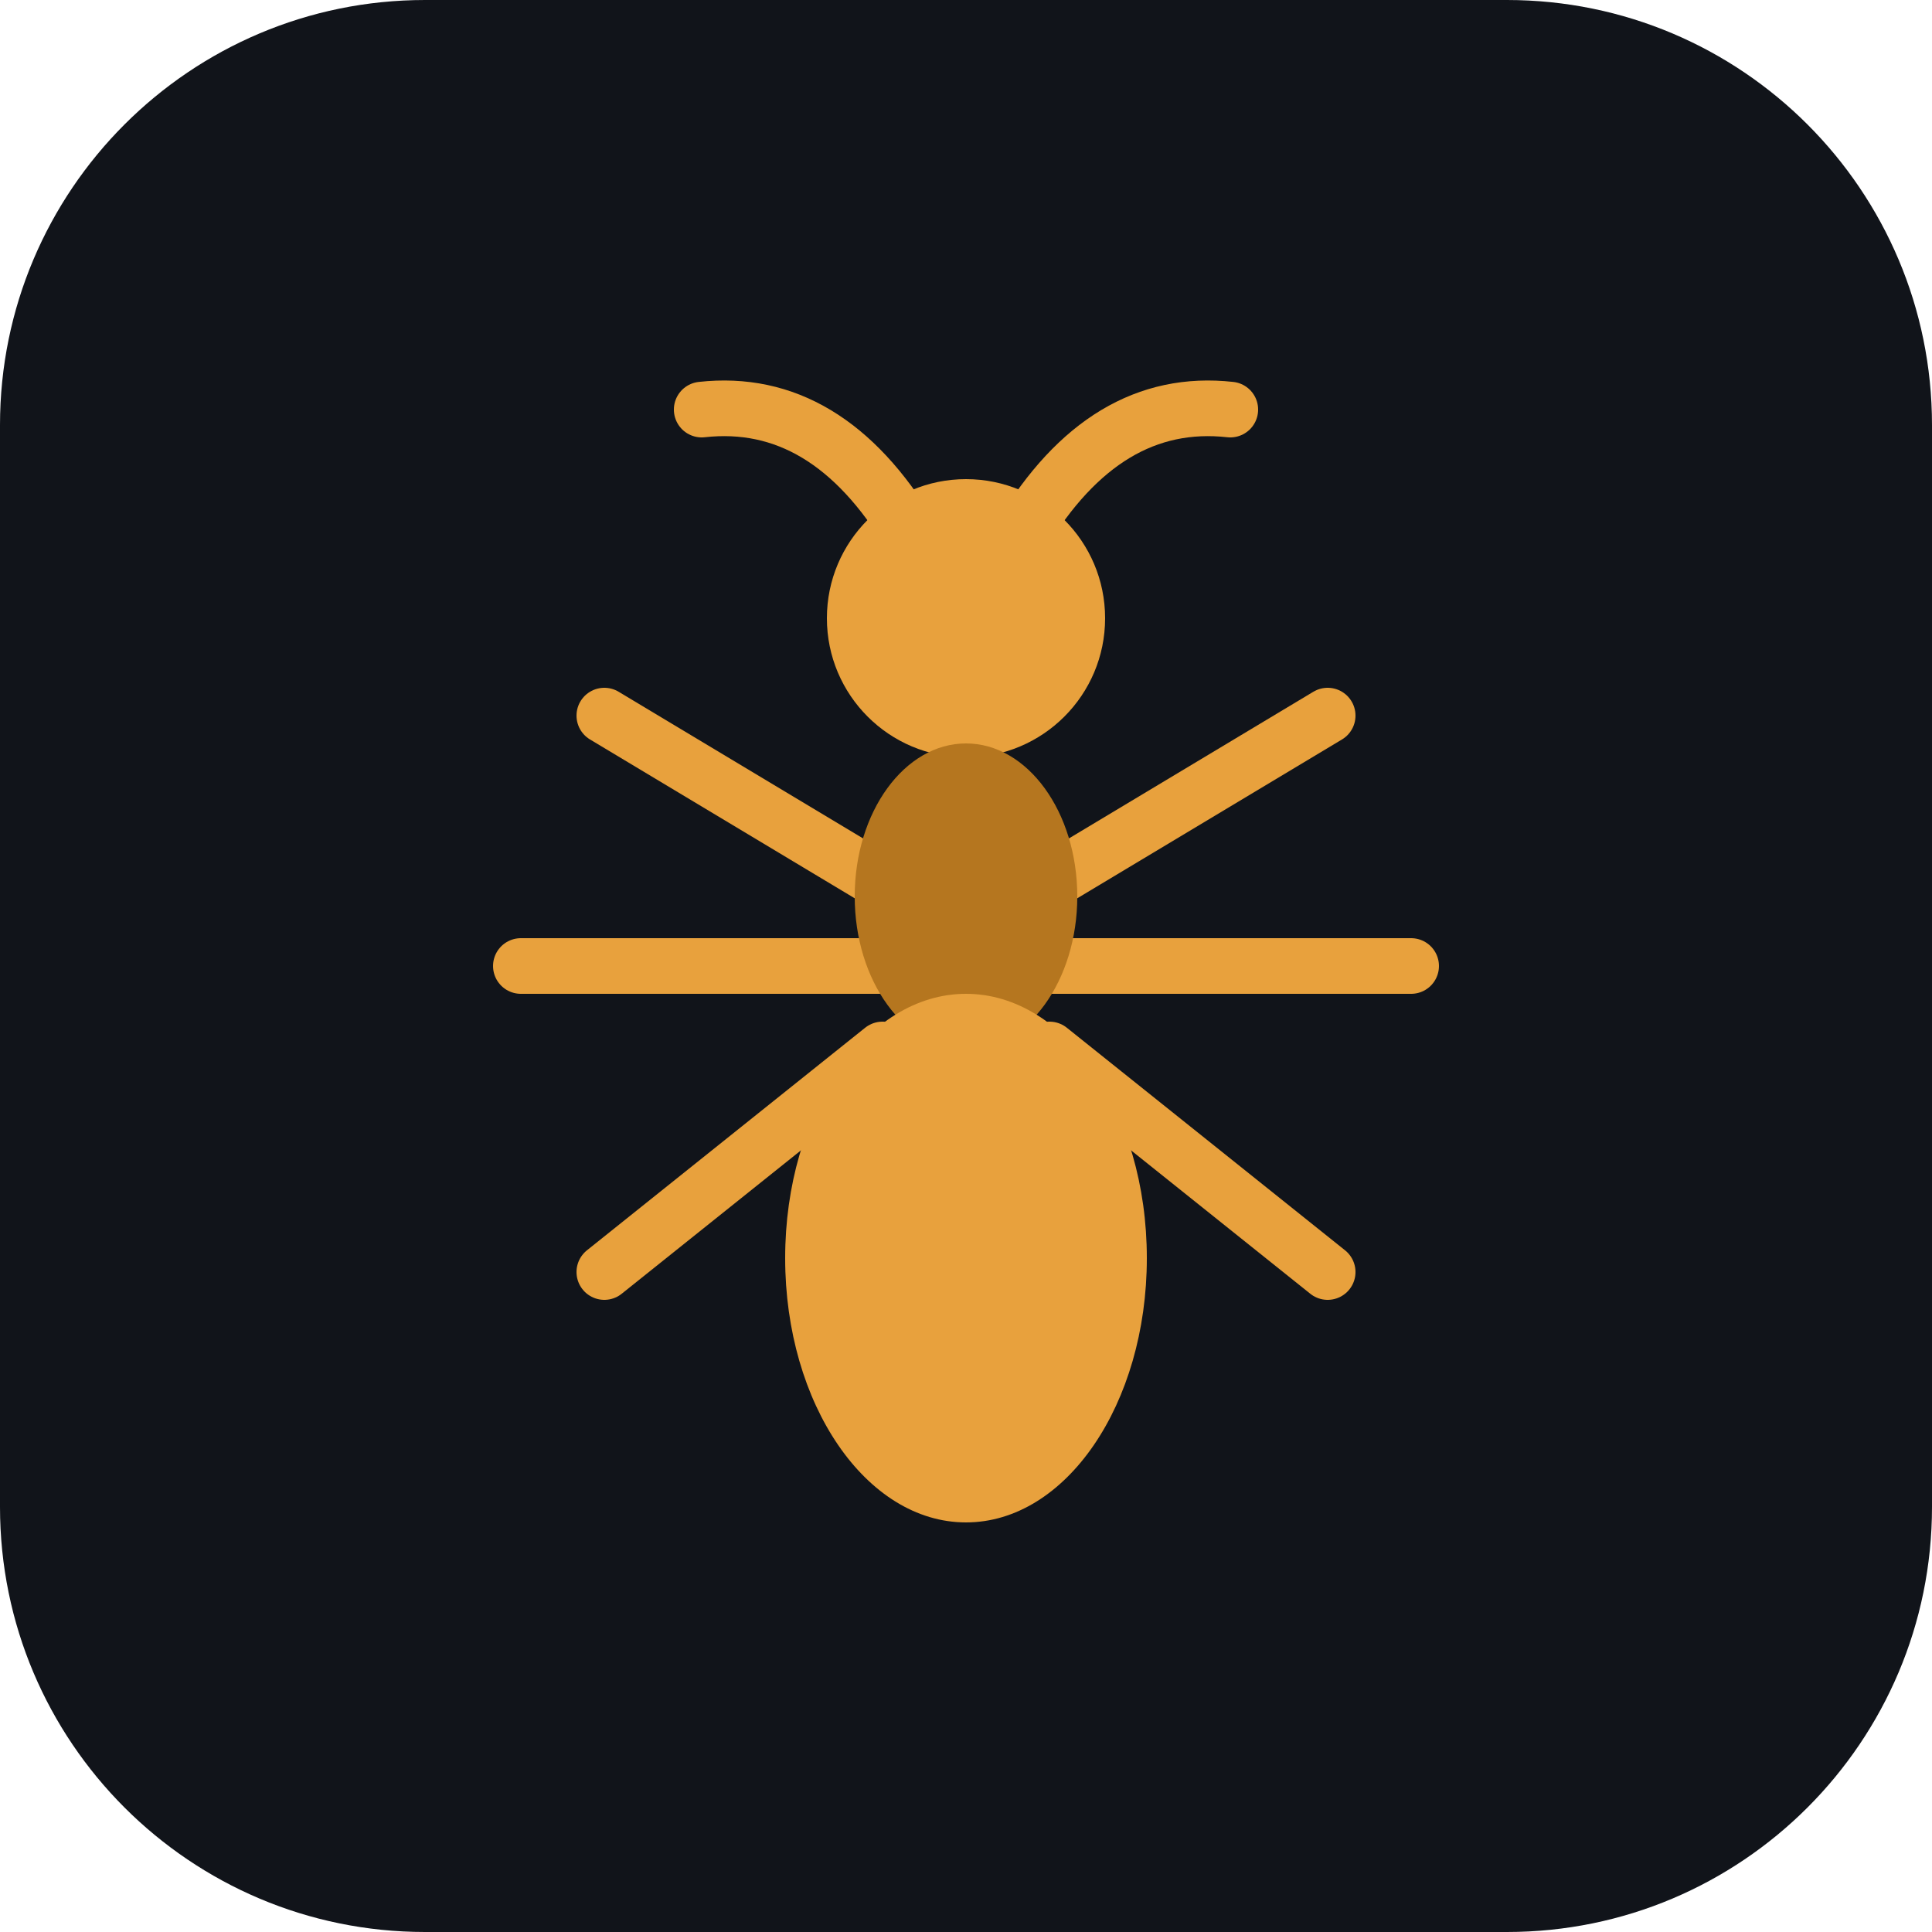
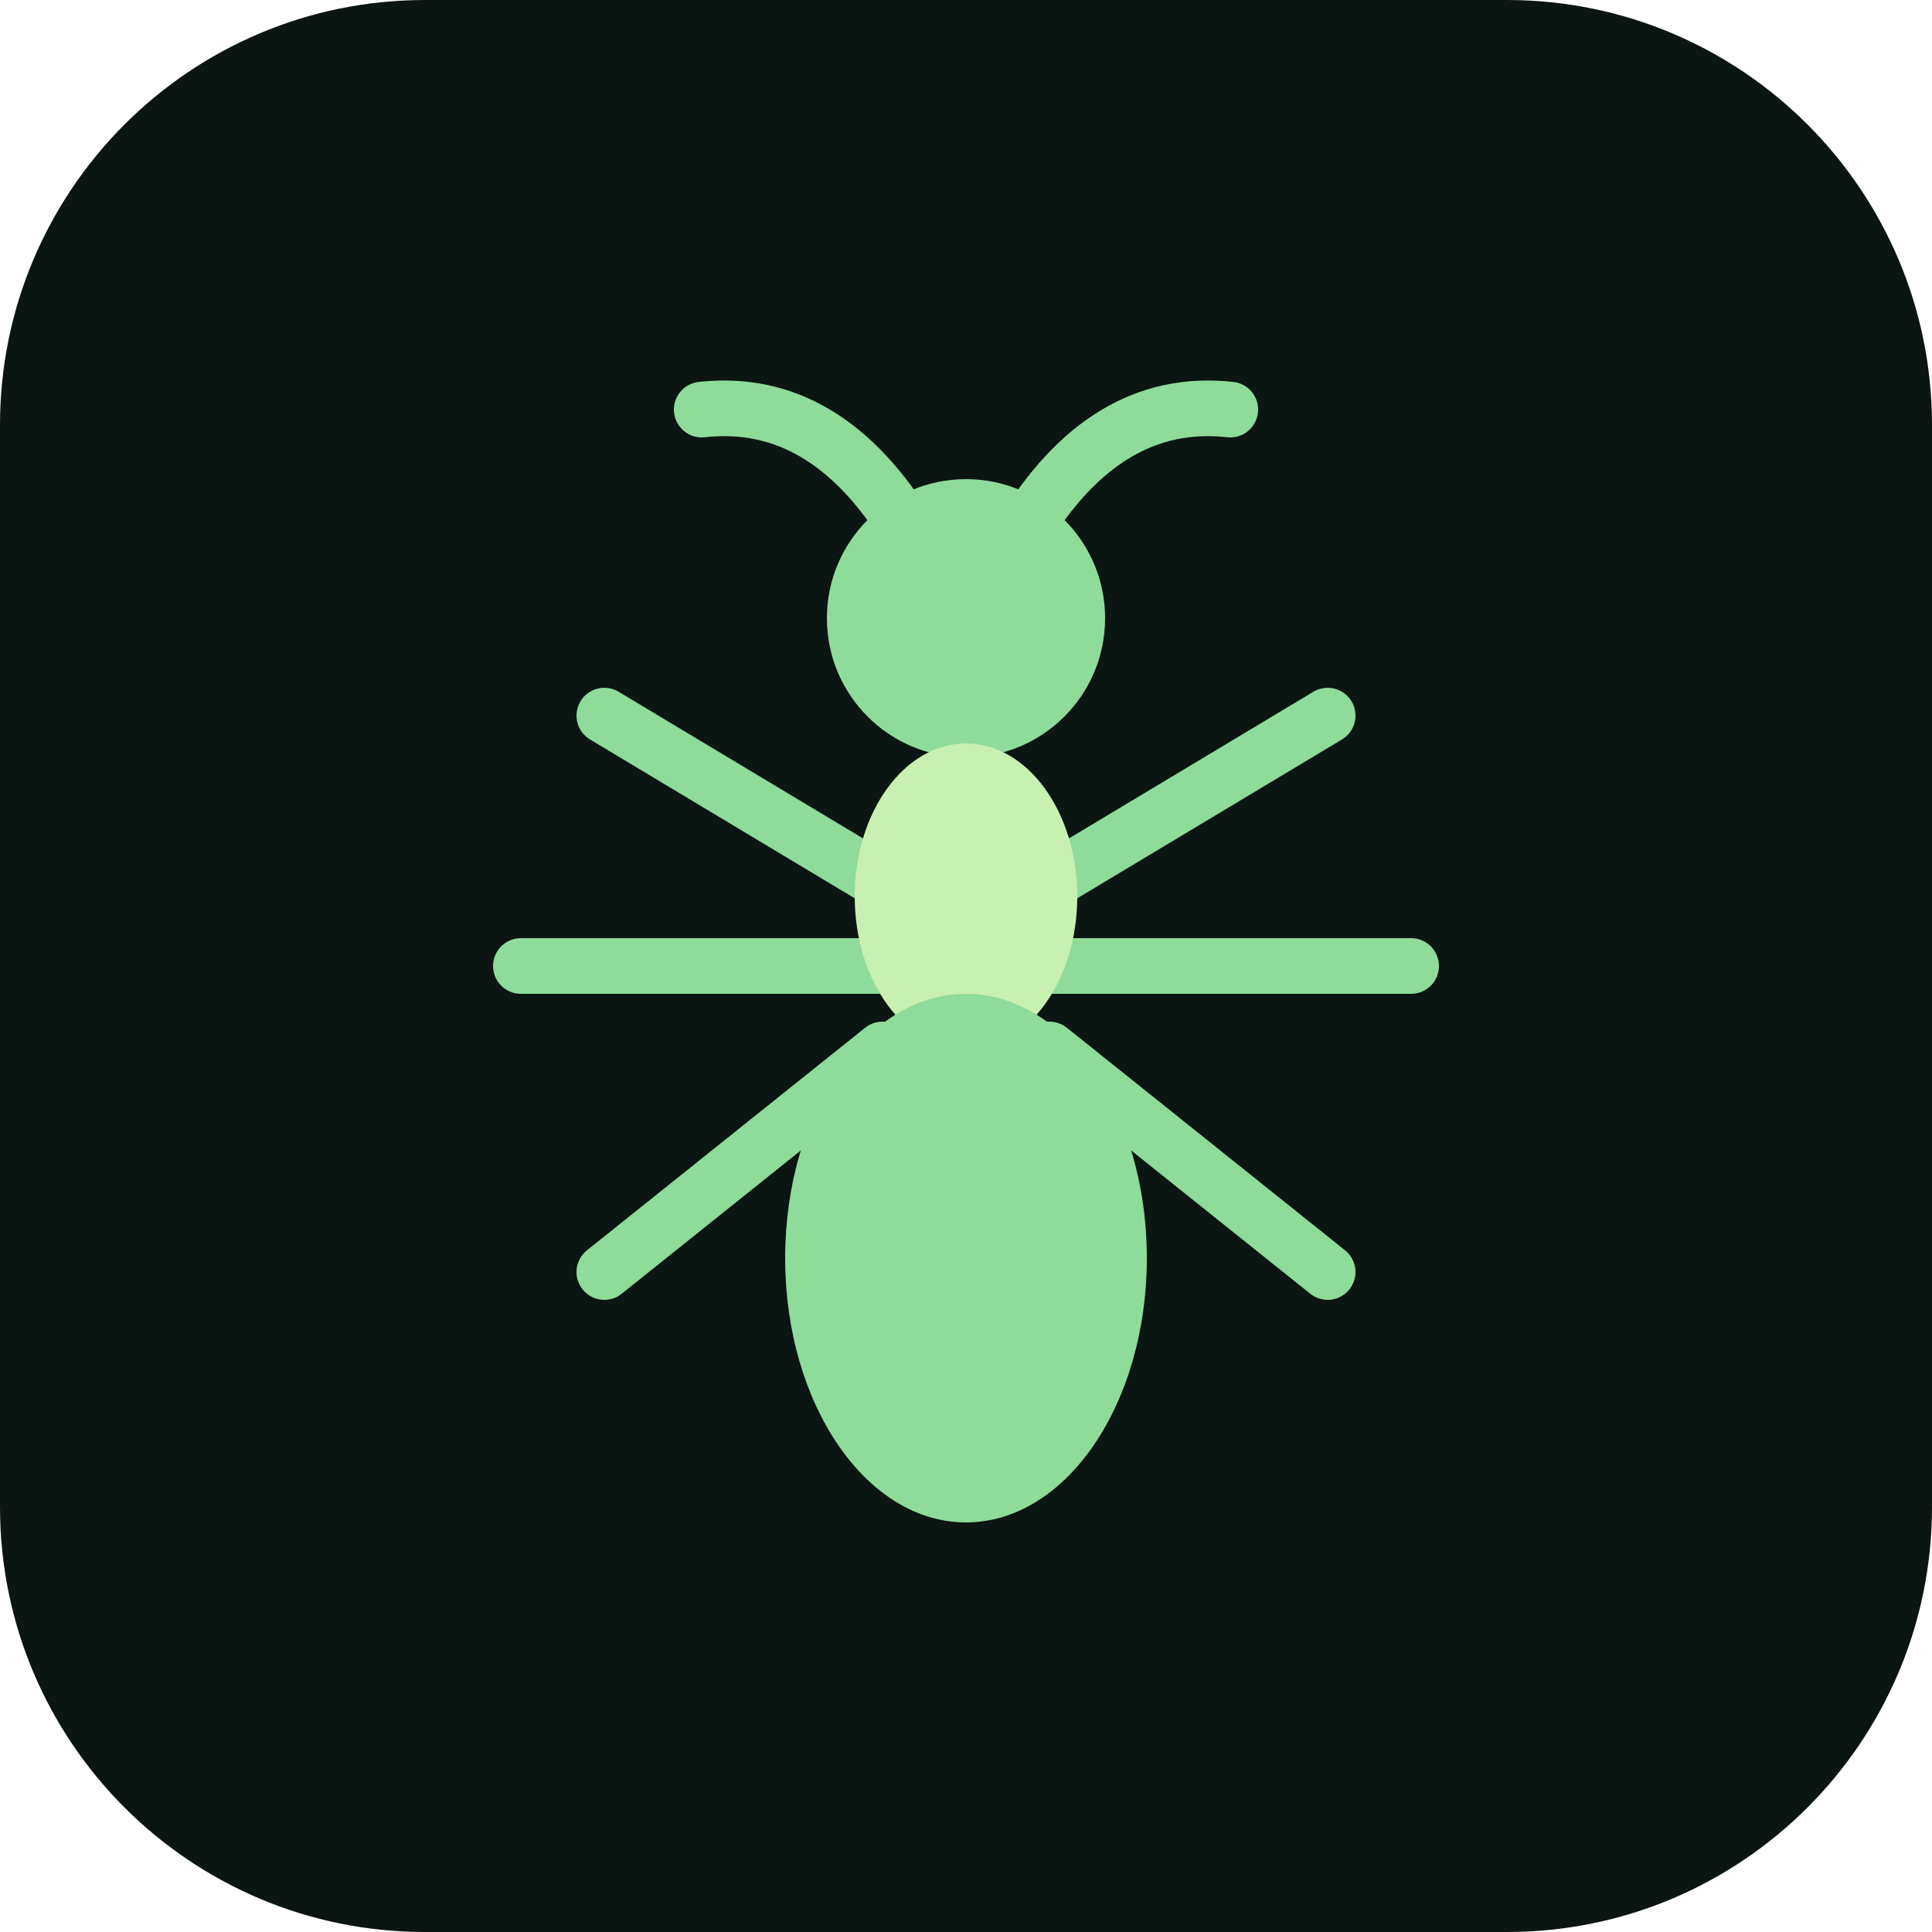
<svg xmlns="http://www.w3.org/2000/svg" viewBox="0 0 100 100">
-   <rect width="100" height="100" rx="22" fill="#11141a" />
+   <rect width="100" height="100" rx="22" fill="#0b1512" />
  <g transform="translate(14 14) scale(.72)">
-     <path d="M44 44 24 32M44 50H18M44 56 24 72M56 44 76 32M56 50H82M56 56 76 72M46 19Q40 9 31 10M54 19Q60 9 69 10" fill="none" stroke="#e8a13d" stroke-width="4" stroke-linecap="round" />
-     <circle cx="50" cy="25" r="10" fill="#e8a13d" />
-     <ellipse cx="50" cy="45" rx="8" ry="11" fill="#b5761f" />
-     <ellipse cx="50" cy="71" rx="13" ry="19" fill="#e8a13d" />
+     <path d="M44 44 24 32M44 50H18M44 56 24 72M56 44 76 32M56 50H82M56 56 76 72M46 19Q40 9 31 10M54 19Q60 9 69 10" fill="none" stroke="#8fdc9a" stroke-width="4" stroke-linecap="round" />
+     <circle cx="50" cy="25" r="10" fill="#8fdc9a" />
+     <ellipse cx="50" cy="45" rx="8" ry="11" fill="#c8f0b0" />
+     <ellipse cx="50" cy="71" rx="13" ry="19" fill="#8fdc9a" />
  </g>
</svg>
